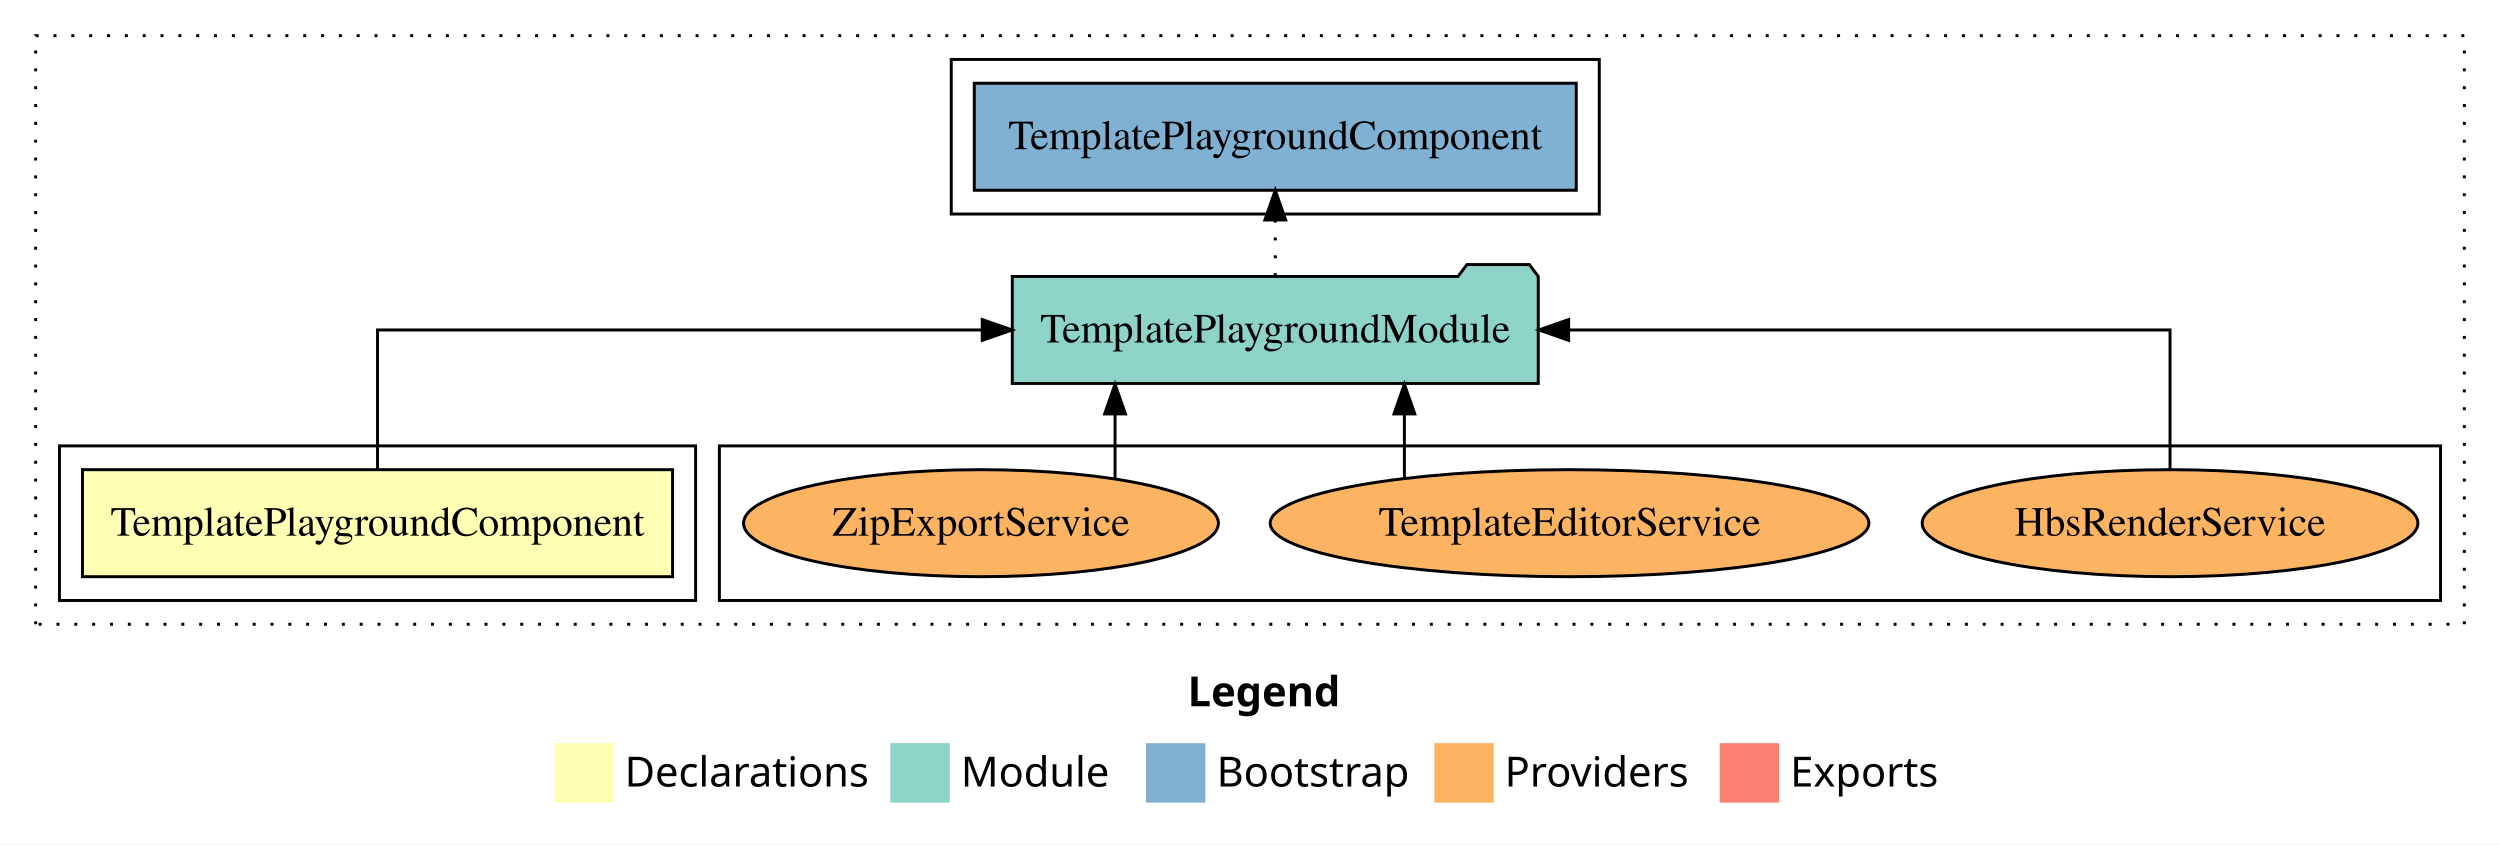
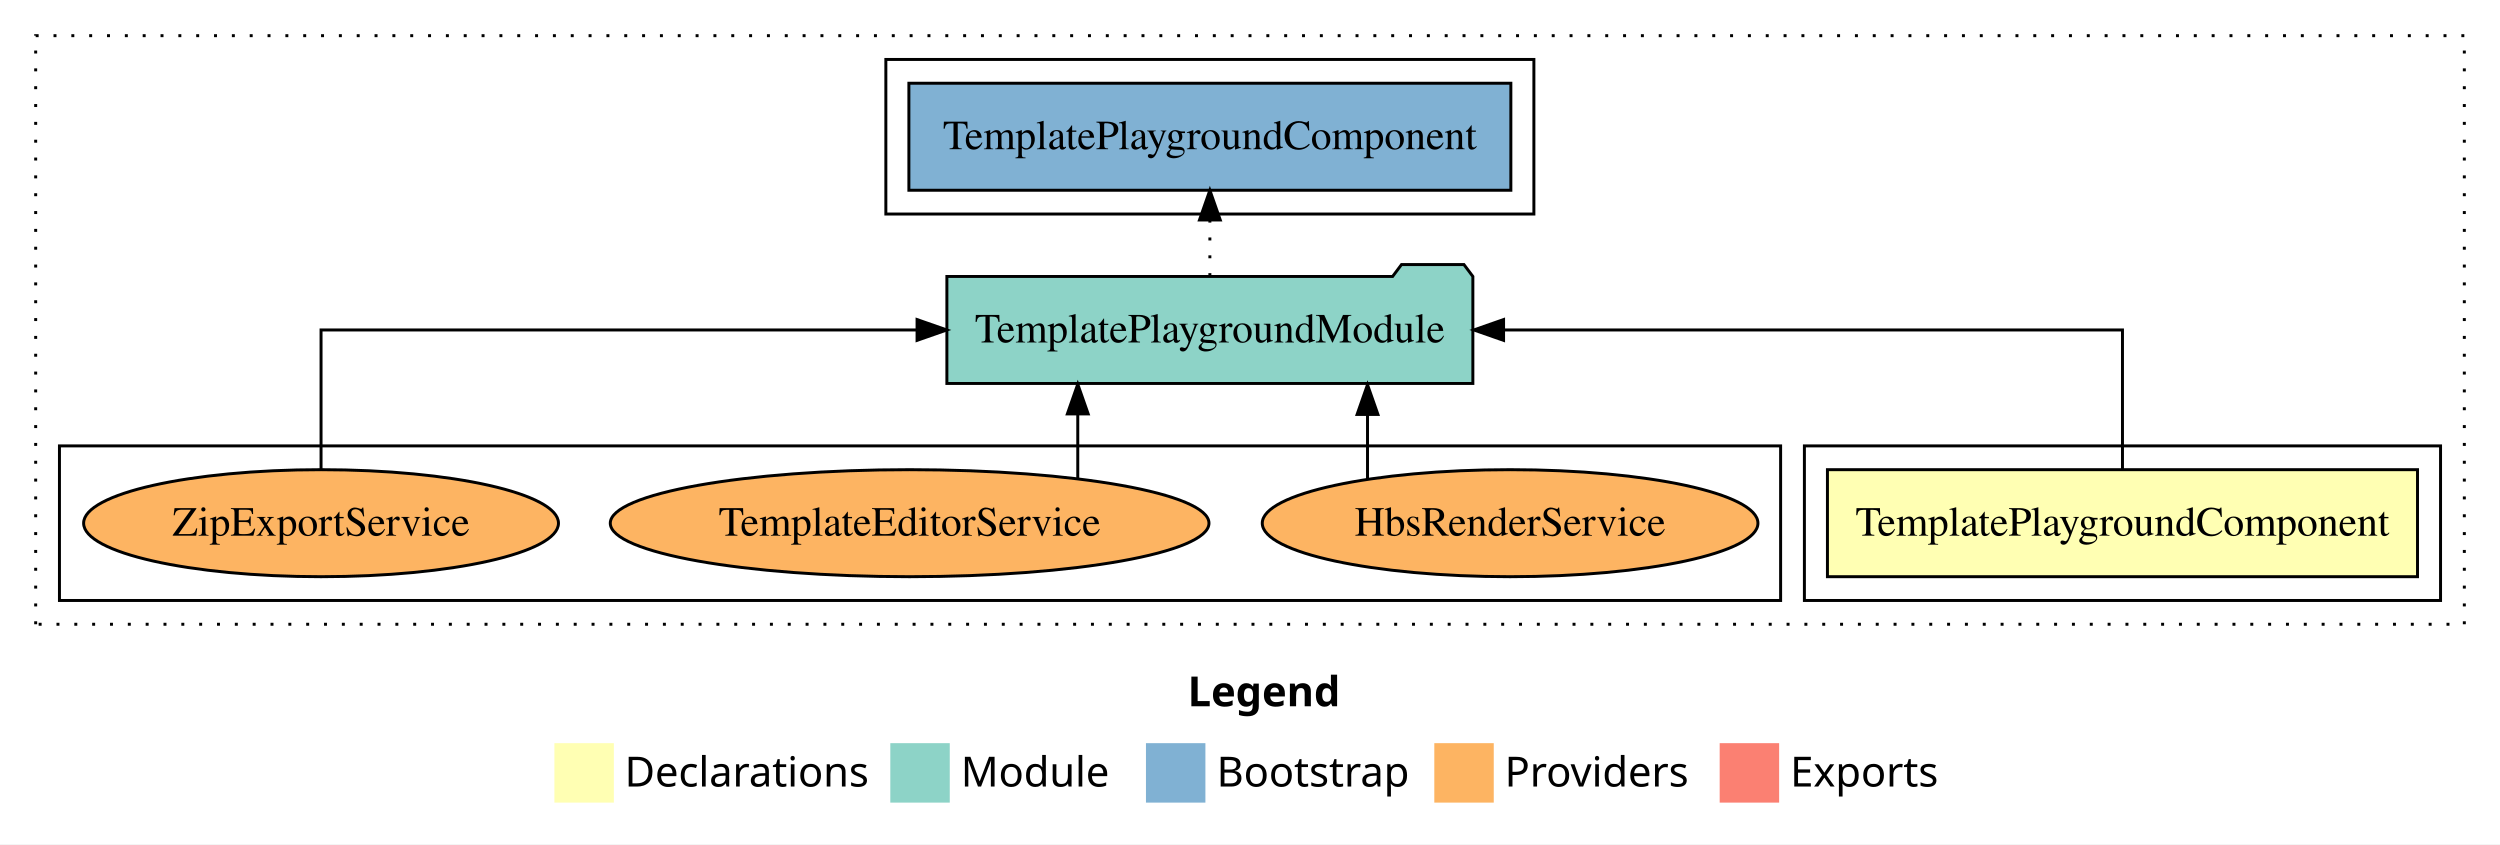
<svg xmlns="http://www.w3.org/2000/svg" width="841pt" height="284pt" viewBox="0.00 0.00 841.00 284.00">
  <g id="graph0" class="graph" transform="scale(1 1) rotate(0) translate(4 280)">
    <polygon fill="white" stroke="transparent" points="-4,4 -4,-280 837,-280 837,4 -4,4" />
    <text text-anchor="start" x="395.51" y="-42.4" font-family="Times-12" font-weight="bold" font-size="14.00">Legend</text>
    <polygon fill="#ffffb3" stroke="transparent" points="182.5,-10 182.5,-30 202.5,-30 202.5,-10 182.5,-10" />
    <text text-anchor="start" x="206.13" y="-15.4" font-family="Times-12" font-size="14.00">  Declarations</text>
    <polygon fill="#8dd3c7" stroke="transparent" points="295.5,-10 295.5,-30 315.5,-30 315.5,-10 295.5,-10" />
    <text text-anchor="start" x="319.23" y="-15.4" font-family="Times-12" font-size="14.00">  Module</text>
    <polygon fill="#80b1d3" stroke="transparent" points="381.5,-10 381.5,-30 401.5,-30 401.5,-10 381.5,-10" />
    <text text-anchor="start" x="405.28" y="-15.4" font-family="Times-12" font-size="14.00">  Bootstrap</text>
    <polygon fill="#fdb462" stroke="transparent" points="478.5,-10 478.5,-30 498.5,-30 498.5,-10 478.5,-10" />
    <text text-anchor="start" x="502.17" y="-15.4" font-family="Times-12" font-size="14.00">  Providers</text>
    <polygon fill="#fb8072" stroke="transparent" points="574.5,-10 574.5,-30 594.5,-30 594.5,-10 574.5,-10" />
    <text text-anchor="start" x="598.23" y="-15.4" font-family="Times-12" font-size="14.00">  Exports</text>
    <g id="clust1" class="cluster">
      <polygon fill="none" stroke="black" stroke-dasharray="1,5" points="8,-70 8,-268 825,-268 825,-70 8,-70" />
    </g>
+     <g id="clust2" class="cluster">
+       <polygon fill="none" stroke="black" points="603,-78 603,-130 817,-130 817,-78 603,-78" />
+     </g>
    <g id="clust6" class="cluster">
-       <polygon fill="none" stroke="black" points="316,-208 316,-260 534,-260 534,-208 316,-208" />
+       <polygon fill="none" stroke="black" points="294,-208 294,-260 512,-260 512,-208 294,-208" />
    </g>
    <g id="clust7" class="cluster">
-       <polygon fill="none" stroke="black" points="238,-78 238,-130 817,-130 817,-78 238,-78" />
-     </g>
-     <g id="clust2" class="cluster">
-       <polygon fill="none" stroke="black" points="16,-78 16,-130 230,-130 230,-78 16,-78" />
+       <polygon fill="none" stroke="black" points="16,-78 16,-130 595,-130 595,-78 16,-78" />
    </g>
    <g id="node1" class="node">
-       <polygon fill="#ffffb3" stroke="black" points="222.25,-122 23.75,-122 23.75,-86 222.25,-86 222.25,-122" />
-       <text text-anchor="middle" x="123" y="-99.8" font-family="Times,serif" font-size="14.00">TemplatePlaygroundComponent</text>
+       <polygon fill="#ffffb3" stroke="black" points="809.25,-122 610.75,-122 610.75,-86 809.25,-86 809.25,-122" />
+       <text text-anchor="middle" x="710" y="-99.8" font-family="Times,serif" font-size="14.00">TemplatePlaygroundComponent</text>
    </g>
    <g id="node2" class="node">
-       <polygon fill="#8dd3c7" stroke="black" points="513.47,-187 510.47,-191 489.47,-191 486.47,-187 336.53,-187 336.53,-151 513.47,-151 513.47,-187" />
-       <text text-anchor="middle" x="425" y="-164.8" font-family="Times,serif" font-size="14.00">TemplatePlaygroundModule</text>
+       <polygon fill="#8dd3c7" stroke="black" points="491.47,-187 488.47,-191 467.47,-191 464.47,-187 314.53,-187 314.53,-151 491.47,-151 491.47,-187" />
+       <text text-anchor="middle" x="403" y="-164.8" font-family="Times,serif" font-size="14.00">TemplatePlaygroundModule</text>
    </g>
    <g id="edge1" class="edge">
-       <path fill="none" stroke="black" d="M123,-122.11C123,-141.34 123,-169 123,-169 123,-169 326.43,-169 326.43,-169" />
-       <polygon fill="black" stroke="black" points="326.43,-172.5 336.43,-169 326.43,-165.5 326.43,-172.5" />
+       <path fill="none" stroke="black" d="M710,-122.11C710,-141.34 710,-169 710,-169 710,-169 501.8,-169 501.8,-169" />
+       <polygon fill="black" stroke="black" points="501.8,-165.5 491.8,-169 501.8,-172.5 501.8,-165.5" />
    </g>
    <g id="node3" class="node">
-       <polygon fill="#80b1d3" stroke="black" points="526.25,-252 323.75,-252 323.75,-216 526.25,-216 526.25,-252" />
-       <text text-anchor="middle" x="425" y="-229.8" font-family="Times,serif" font-size="14.00">TemplatePlaygroundComponent </text>
+       <polygon fill="#80b1d3" stroke="black" points="504.25,-252 301.75,-252 301.75,-216 504.25,-216 504.25,-252" />
+       <text text-anchor="middle" x="403" y="-229.8" font-family="Times,serif" font-size="14.00">TemplatePlaygroundComponent </text>
    </g>
    <g id="edge2" class="edge">
-       <path fill="none" stroke="black" stroke-dasharray="1,5" d="M425,-187.11C425,-187.11 425,-205.99 425,-205.99" />
-       <polygon fill="black" stroke="black" points="421.5,-205.99 425,-215.99 428.5,-205.99 421.5,-205.99" />
+       <path fill="none" stroke="black" stroke-dasharray="1,5" d="M403,-187.11C403,-187.11 403,-205.99 403,-205.99" />
+       <polygon fill="black" stroke="black" points="399.5,-205.99 403,-215.99 406.5,-205.99 399.5,-205.99" />
    </g>
    <g id="node4" class="node">
-       <ellipse fill="#fdb462" stroke="black" cx="726" cy="-104" rx="83.37" ry="18" />
-       <text text-anchor="middle" x="726" y="-99.8" font-family="Times,serif" font-size="14.00">HbsRenderService</text>
+       <ellipse fill="#fdb462" stroke="black" cx="504" cy="-104" rx="83.37" ry="18" />
+       <text text-anchor="middle" x="504" y="-99.8" font-family="Times,serif" font-size="14.00">HbsRenderService</text>
    </g>
    <g id="edge3" class="edge">
-       <path fill="none" stroke="black" d="M726,-122.11C726,-141.34 726,-169 726,-169 726,-169 523.68,-169 523.68,-169" />
-       <polygon fill="black" stroke="black" points="523.68,-165.5 513.68,-169 523.68,-172.5 523.68,-165.5" />
+       <path fill="none" stroke="black" d="M456.03,-118.75C456.03,-118.75 456.03,-140.59 456.03,-140.59" />
+       <polygon fill="black" stroke="black" points="452.53,-140.59 456.03,-150.59 459.53,-140.59 452.53,-140.59" />
    </g>
    <g id="node5" class="node">
-       <ellipse fill="#fdb462" stroke="black" cx="524" cy="-104" rx="100.7" ry="18" />
-       <text text-anchor="middle" x="524" y="-99.8" font-family="Times,serif" font-size="14.00">TemplateEditorService</text>
+       <ellipse fill="#fdb462" stroke="black" cx="302" cy="-104" rx="100.7" ry="18" />
+       <text text-anchor="middle" x="302" y="-99.8" font-family="Times,serif" font-size="14.00">TemplateEditorService</text>
    </g>
    <g id="edge4" class="edge">
-       <path fill="none" stroke="black" d="M468.44,-119.08C468.44,-119.08 468.44,-140.76 468.44,-140.76" />
-       <polygon fill="black" stroke="black" points="464.94,-140.76 468.44,-150.76 471.94,-140.76 464.94,-140.76" />
+       <path fill="none" stroke="black" d="M358.56,-119.08C358.56,-119.08 358.56,-140.76 358.56,-140.76" />
+       <polygon fill="black" stroke="black" points="355.06,-140.76 358.56,-150.76 362.06,-140.76 355.06,-140.76" />
    </g>
    <g id="node6" class="node">
-       <ellipse fill="#fdb462" stroke="black" cx="326" cy="-104" rx="79.87" ry="18" />
-       <text text-anchor="middle" x="326" y="-99.8" font-family="Times,serif" font-size="14.00">ZipExportService</text>
+       <ellipse fill="#fdb462" stroke="black" cx="104" cy="-104" rx="79.87" ry="18" />
+       <text text-anchor="middle" x="104" y="-99.8" font-family="Times,serif" font-size="14.00">ZipExportService</text>
    </g>
    <g id="edge5" class="edge">
-       <path fill="none" stroke="black" d="M371.1,-119.08C371.1,-119.08 371.1,-140.76 371.1,-140.76" />
-       <polygon fill="black" stroke="black" points="367.6,-140.76 371.1,-150.76 374.6,-140.76 367.6,-140.76" />
+       <path fill="none" stroke="black" d="M104,-122.11C104,-141.34 104,-169 104,-169 104,-169 304.5,-169 304.5,-169" />
+       <polygon fill="black" stroke="black" points="304.5,-172.5 314.5,-169 304.5,-165.5 304.5,-172.5" />
    </g>
  </g>
</svg>
